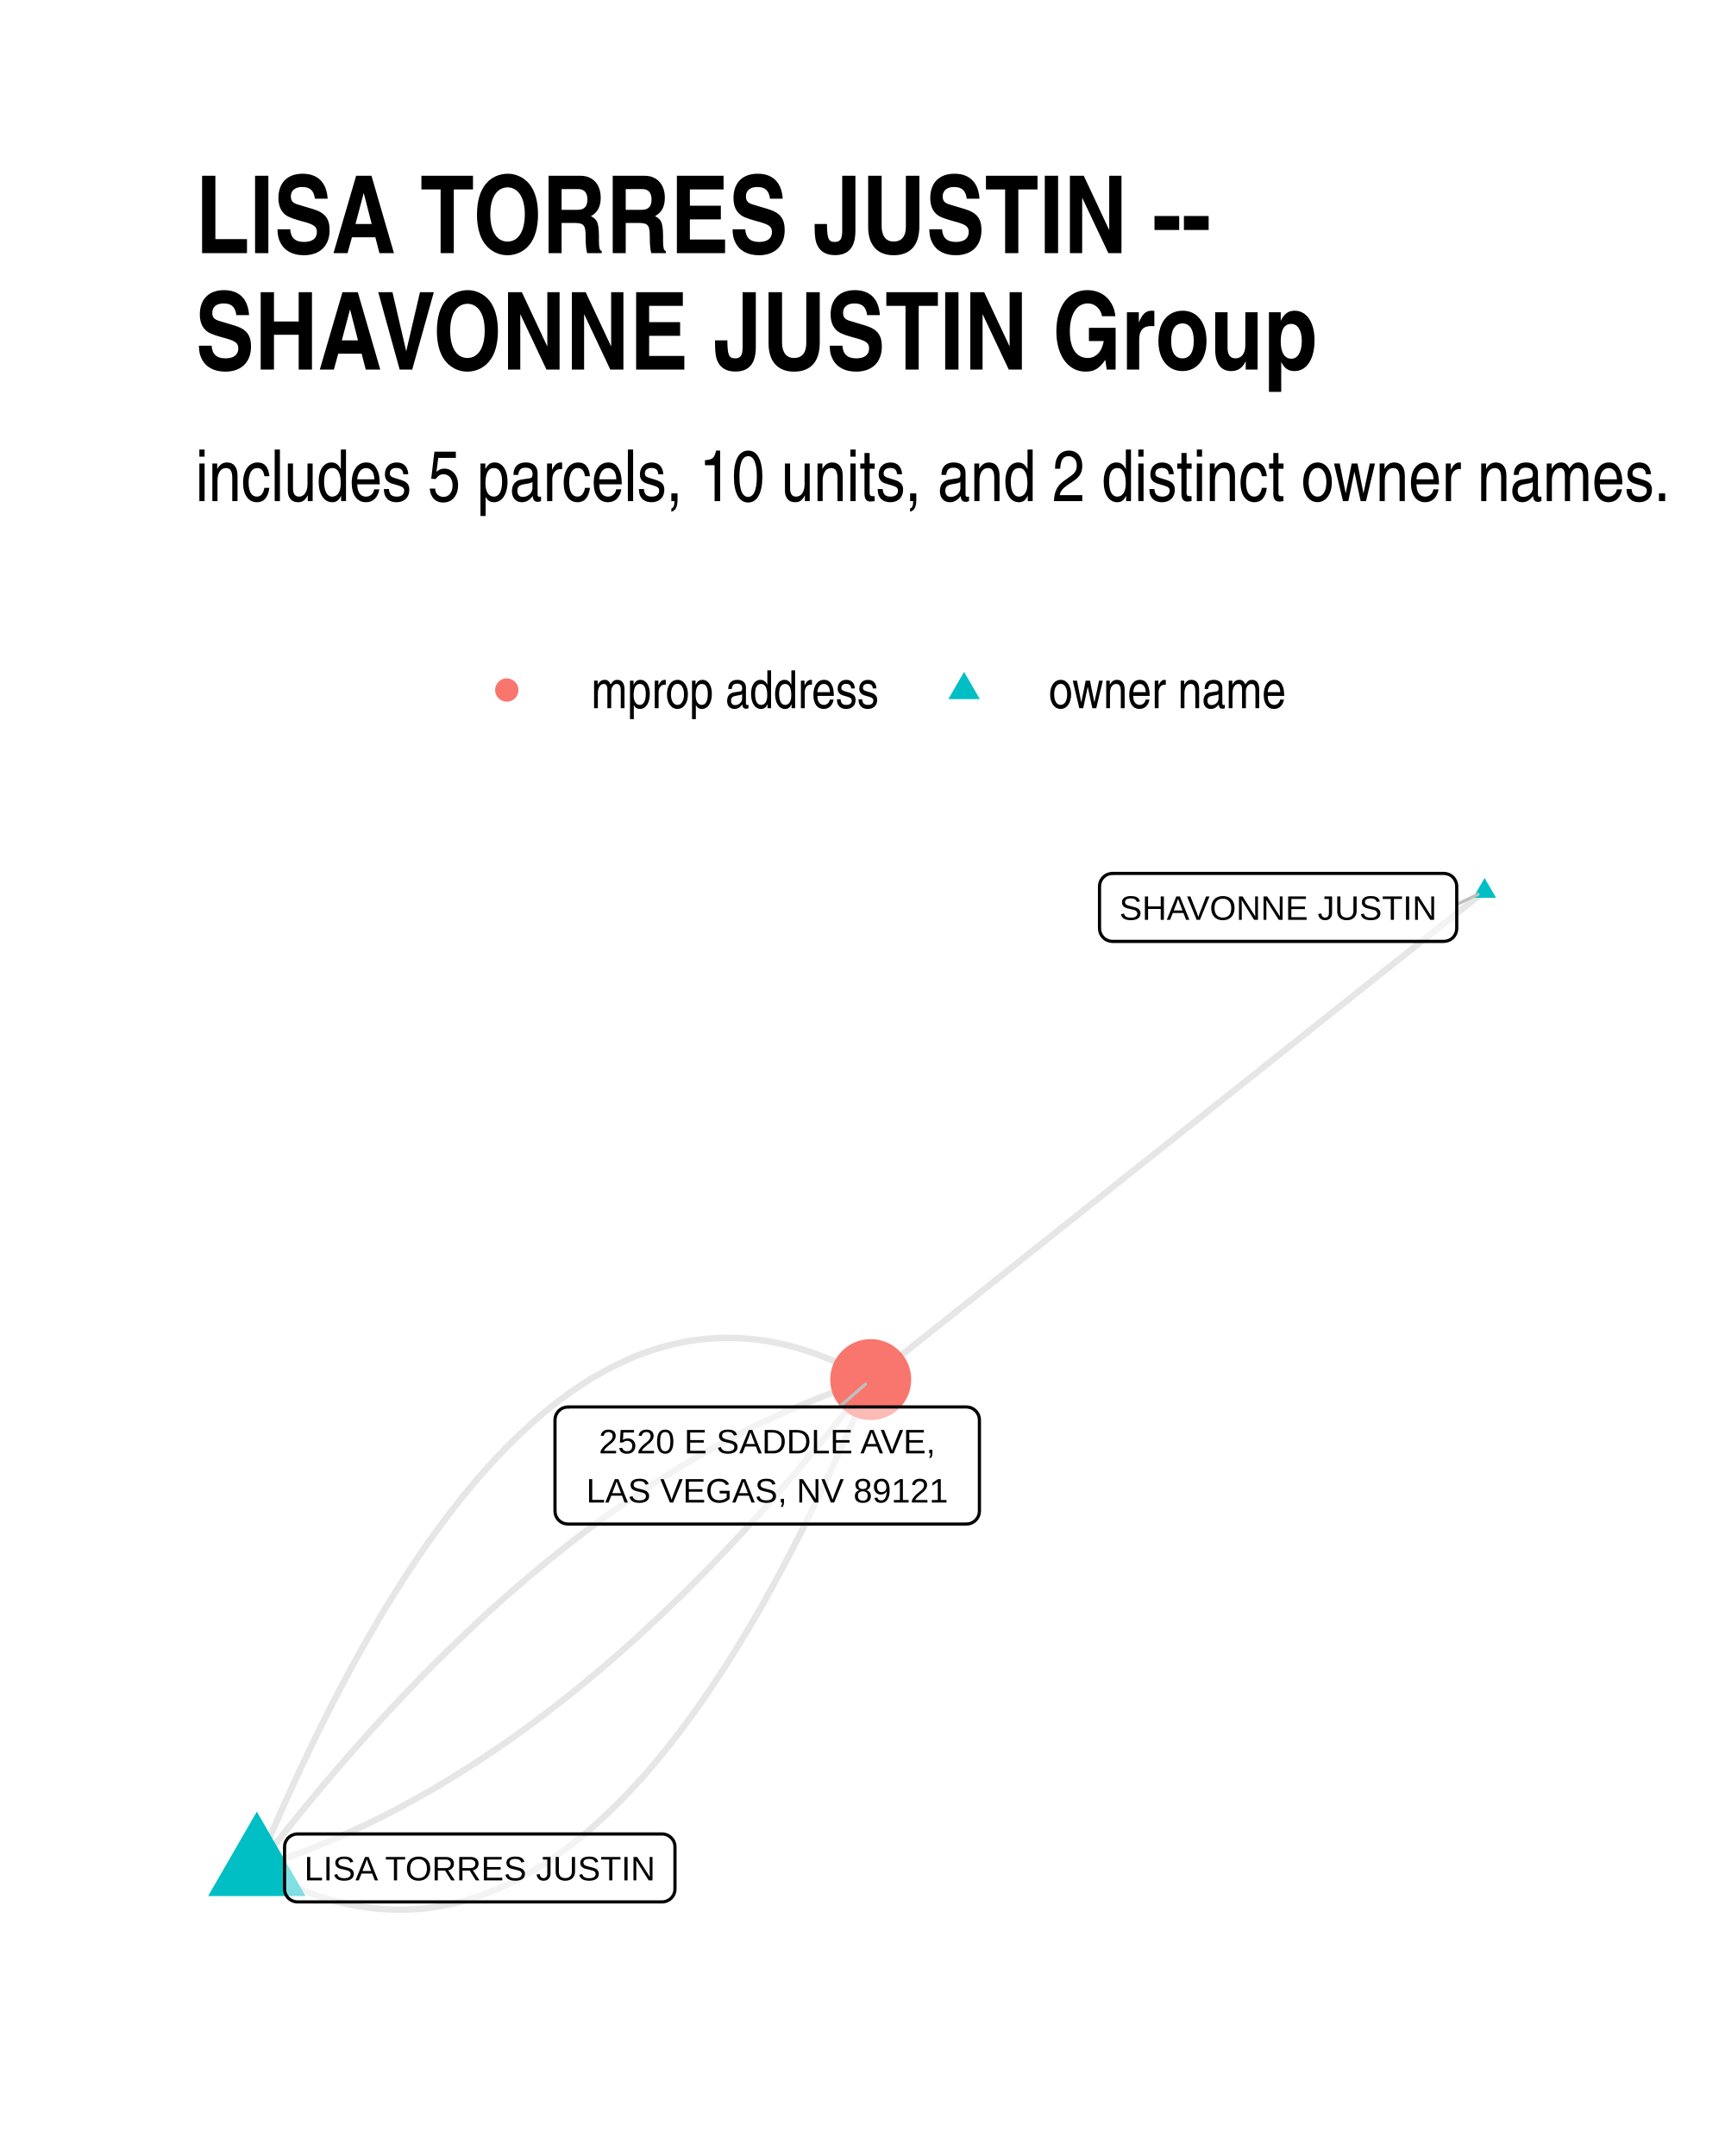
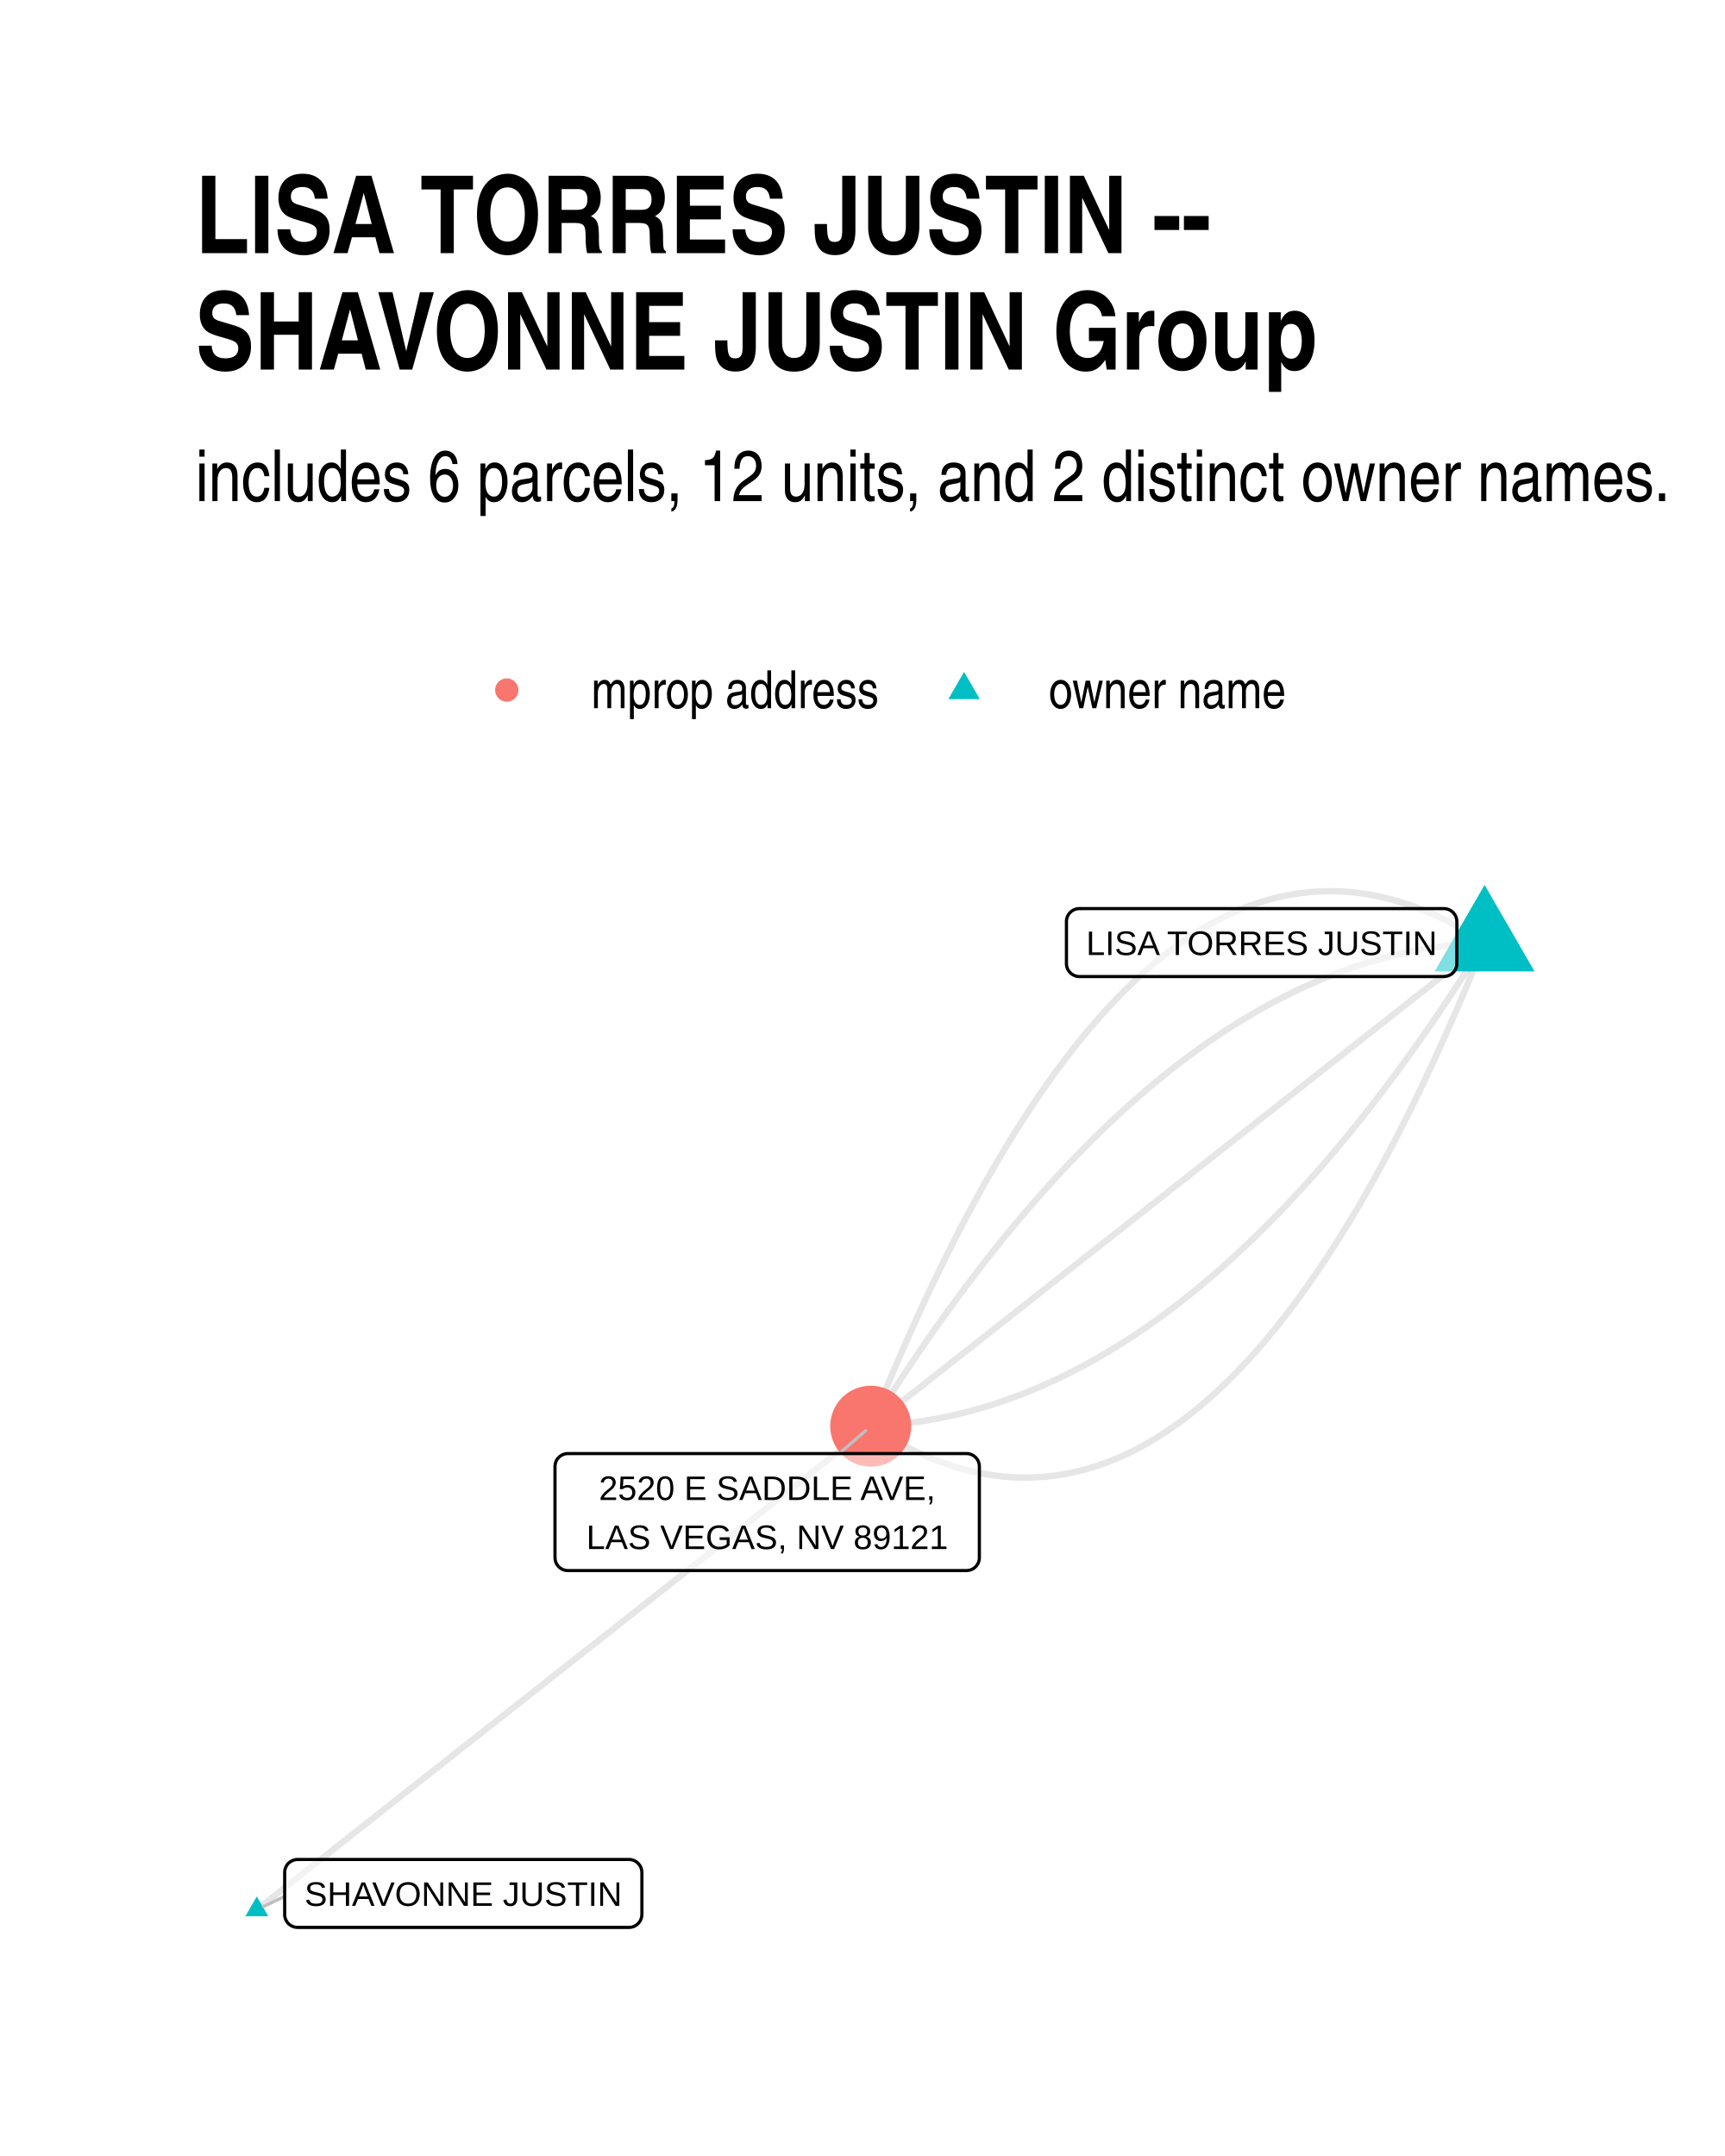
<svg xmlns="http://www.w3.org/2000/svg" width="384" height="480" class="svglite" viewBox="0 0 288 360">
  <defs>
    <style>.svglite line,.svglite polyline,.svglite polygon,.svglite path,.svglite circle{fill:none;stroke:#000000;stroke-linecap:round;stroke-linejoin:round;stroke-miterlimit:10.00}.svglite text{white-space:pre}</style>
  </defs>
  <rect width="100%" height="100%" style="stroke-linecap:round;stroke-linejoin:round;stroke-miterlimit:10.00;stroke:none;fill:#FFFFFF" />
  <defs>
    <clipPath id="cpMC4wMHwyODguMDB8MC4wMHwzNjAuMDA=">
      <path d="M0 0h288v360H0z" />
    </clipPath>
  </defs>
  <g clip-path="url(#cpMC4wMHwyODguMDB8MC4wMHwzNjAuMDA=)">
    <path d="M0 0h288v360H0z" style="stroke-width:1.07;stroke:none;fill:#FFFFFF" />
  </g>
  <defs>
    <clipPath id="cpMzIuNjN8MjU4LjExfDE0MC4zMHwzMjcuMzc=">
      <path d="M32.63 140.3h225.48v187.07H32.63z" />
    </clipPath>
  </defs>
  <g clip-path="url(#cpMzIuNjN8MjU4LjExfDE0MC4zMHwzMjcuMzc=)">
-     <path d="m247.86 148.81-1.03.82-1.04.82-1.03.83-1.04.82-1.03.82-1.04.83-1.03.82-1.04.83-1.03.82-1.04.82-1.04.83-1.03.82-1.04.83-1.03.82-1.04.82-1.03.83-1.04.82-1.03.82-1.04.83-1.03.82-1.04.83-1.03.82-1.04.82-1.03.83-1.04.82-1.03.82-1.04.83-1.03.82-1.04.83-1.04.82-1.03.82-1.04.83-1.03.82-1.04.83-1.03.82-1.04.82-1.03.83-1.04.82-1.03.82-1.04.83-1.03.82-1.04.83-1.03.82-1.04.82-1.03.83-1.04.82-1.04.82-1.03.83-1.04.82-1.03.83-1.04.82-1.03.82-1.04.83-1.03.82-1.04.83-1.03.82-1.04.82-1.03.83-1.04.82-1.03.82-1.04.83-1.03.82-1.04.83-1.03.82-1.04.82-1.04.83-1.03.82-1.04.82-1.03.83-1.04.82-1.03.83-1.04.82-1.03.82-1.04.83-1.03.82-1.04.83-1.03.82-1.04.82-1.03.83-1.04.82-1.03.82-1.04.83-1.04.82-1.03.83-1.04.82-1.03.82-1.04.83-1.03.82-1.04.82-1.03.83-1.04.82-1.03.83-1.04.82-1.03.82-1.04.83-1.03.82-1.04.83-1.03.82-1.04.82M42.88 311.9l1.11.63 1.12.6 1.11.56 1.11.54 1.11.51 1.11.48 1.11.45 1.1.42 1.1.39 1.11.37 1.09.33 1.1.3 1.1.27 1.09.24 1.1.22 1.09.18 1.09.15 1.09.13 1.08.09 1.09.07 1.08.03 1.08.01 1.08-.02 1.08-.06 1.08-.08 1.07-.11 1.08-.15 1.07-.17 1.07-.2 1.07-.23 1.06-.26 1.07-.29 1.06-.32 1.06-.35 1.06-.38 1.06-.41 1.06-.44 1.05-.47 1.06-.49 1.05-.53 1.05-.56 1.05-.59 1.04-.61 1.05-.65 1.04-.67 1.04-.71 1.04-.73 1.04-.77 1.04-.79 1.04-.83 1.03-.85 1.03-.88 1.03-.91 1.03-.95 1.03-.97 1.02-1 1.03-1.03 1.02-1.06 1.02-1.09 1.02-1.12 1.01-1.15 1.02-1.18 1.01-1.21 1.02-1.24 1.01-1.26 1.01-1.3 1-1.33 1.01-1.36 1-1.38 1-1.42 1-1.44 1-1.48 1-1.5 1-1.54.99-1.56.99-1.6.99-1.62.99-1.65.99-1.68.99-1.72.98-1.74.98-1.77.98-1.8.98-1.83.98-1.86.98-1.89.97-1.92.97-1.95.97-1.98.97-2.01.97-2.04.97-2.06.96-2.1.96-2.13.96-2.15.96-2.19.96-2.22.96-2.24.95-2.28" style="stroke-width:1.07;stroke:#000000;stroke-opacity:0.10;stroke-linecap:butt" />
-     <path d="m42.88 311.9 1.06-.34 1.06-.35 1.06-.36 1.06-.37 1.06-.38 1.06-.39 1.06-.4 1.06-.4 1.06-.42 1.05-.43 1.06-.44 1.06-.45 1.05-.46 1.06-.47 1.05-.47 1.06-.49 1.05-.5 1.05-.51 1.06-.51 1.05-.53 1.05-.54 1.05-.55 1.05-.55 1.05-.57 1.05-.58 1.05-.58 1.04-.6 1.05-.61 1.05-.61 1.05-.63 1.04-.64 1.05-.64 1.04-.66 1.05-.66 1.04-.68 1.04-.68 1.04-.7 1.05-.7 1.04-.72 1.04-.72 1.04-.74 1.04-.74 1.04-.76 1.04-.76 1.03-.78 1.04-.78 1.04-.79 1.03-.81 1.04-.81 1.04-.83 1.03-.83 1.03-.84 1.04-.86 1.03-.86 1.03-.87 1.04-.88 1.03-.9 1.03-.9 1.03-.91 1.03-.92 1.03-.94 1.03-.94 1.02-.95 1.03-.96 1.03-.97 1.03-.99 1.02-.99 1.03-1 1.02-1.01 1.03-1.02 1.02-1.03 1.02-1.04 1.03-1.05 1.02-1.06 1.02-1.07 1.02-1.08 1.02-1.1 1.02-1.1 1.02-1.11 1.02-1.11 1.02-1.13 1.01-1.14 1.02-1.15 1.02-1.16 1.01-1.17 1.02-1.18 1.01-1.19 1.02-1.2 1.01-1.21 1.02-1.22 1.01-1.22 1.01-1.24 1.01-1.25 1.01-1.26 1.01-1.27 1.01-1.27 1.01-1.29 1.01-1.3 1.01-1.31" style="stroke-width:1.07;stroke:#000000;stroke-opacity:0.10;stroke-linecap:butt" />
-     <path d="m42.88 311.9 1.01-1.31 1-1.29 1.01-1.29 1.01-1.28 1.01-1.27 1.02-1.26 1.01-1.24 1.01-1.24 1.01-1.23 1.01-1.22 1.02-1.21 1.01-1.2 1.02-1.19 1.01-1.18 1.02-1.16 1.02-1.16 1.01-1.15 1.02-1.14 1.02-1.13 1.02-1.12 1.02-1.11 1.02-1.1 1.02-1.09 1.02-1.08 1.02-1.07 1.02-1.06 1.02-1.05 1.03-1.05 1.02-1.03 1.03-1.02 1.02-1.01 1.03-1 1.02-.99 1.03-.98 1.03-.97 1.02-.97 1.03-.95 1.03-.94 1.03-.93 1.03-.92 1.03-.92 1.03-.9 1.03-.89 1.03-.89 1.04-.87 1.03-.86 1.03-.85 1.04-.85 1.03-.83 1.04-.83 1.03-.81 1.04-.8 1.04-.8 1.03-.78 1.04-.78 1.04-.76 1.04-.75 1.04-.75 1.04-.73 1.04-.73 1.04-.71 1.04-.71 1.05-.69 1.04-.69 1.04-.67 1.05-.67 1.04-.66 1.05-.64 1.04-.64 1.05-.62 1.04-.62 1.05-.61 1.05-.59 1.05-.59 1.05-.58 1.05-.56 1.05-.56 1.05-.55 1.05-.54 1.05-.52 1.05-.52 1.06-.51 1.05-.5 1.05-.48 1.06-.48 1.05-.47 1.06-.46 1.06-.45 1.05-.43 1.06-.43 1.06-.42 1.06-.41 1.06-.4 1.05-.39 1.06-.38 1.07-.37 1.06-.36 1.06-.35 1.06-.34" style="stroke-width:1.07;stroke:#000000;stroke-opacity:0.10;stroke-linecap:butt" />
-     <path d="m42.88 311.9.95-2.27.96-2.25.95-2.22.96-2.18.97-2.16.96-2.13.96-2.09.97-2.07.97-2.04.96-2.01.98-1.98.97-1.95.97-1.91.98-1.89.98-1.86.97-1.84.99-1.8.98-1.77.98-1.74.99-1.71.98-1.68.99-1.66.99-1.62 1-1.59.99-1.57 1-1.53.99-1.51 1-1.47 1-1.45 1.01-1.42 1-1.38 1.01-1.36 1-1.33 1.01-1.29 1.01-1.27 1.01-1.24 1.02-1.21 1.01-1.18 1.02-1.15 1.02-1.12 1.02-1.09 1.02-1.06 1.03-1.03 1.02-1 1.03-.97 1.03-.94 1.03-.92 1.03-.88 1.03-.85 1.04-.83 1.03-.79 1.04-.76 1.04-.74 1.05-.7 1.04-.68 1.04-.65 1.05-.61 1.05-.59 1.05-.55 1.05-.53 1.05-.5 1.06-.47 1.06-.44 1.05-.41 1.07-.38 1.06-.34 1.06-.32 1.07-.3 1.06-.26 1.07-.23 1.07-.2 1.07-.17 1.08-.14 1.07-.12 1.08-.08 1.07-.05 1.08-.03 1.09.01 1.08.03 1.08.07 1.09.09 1.09.13 1.09.15 1.09.19 1.09.21 1.1.24 1.09.27 1.1.31 1.1.33 1.1.36 1.11.39 1.1.42 1.11.45 1.11.48 1.11.51 1.11.54 1.11.57 1.11.59 1.12.63" style="stroke-width:1.07;stroke:#000000;stroke-opacity:0.10;stroke-linecap:butt" />
-     <path d="m247.86 146.6 1.92 3.31h-3.83zM42.88 302.5l8.13 14.1H34.74z" style="stroke-width:0.71;stroke:none;fill:#00BFC4" />
-     <circle cx="145.37" cy="230.36" r="6.76" style="stroke-width:0.71;stroke:none;fill:#F8766D" />
-     <path d="m243.21 151.02 3.55-1.69m-106.64 85.6 4.38-3.81" style="stroke-width:0.53;stroke:#BFBFBF" />
-     <path d="M185.73 157.19h55.32-.08l.34-.02.34-.07.33-.12.3-.17.27-.22.23-.26.18-.3.14-.32.08-.33.03-.35h0V148h0l-.03-.35-.08-.33-.14-.32-.18-.3-.23-.26-.27-.22-.3-.17-.33-.12-.34-.07-.26-.02h-55.32l.26.02-.34-.02-.35.05-.33.09-.32.15-.28.2-.25.24-.21.28-.16.3-.11.33-.06.35-.01.17v7.03l.01-.18v.35l.06.35.11.33.16.3.21.28.25.24.28.2.32.15.33.09.35.05z" style="stroke-width:0.53;fill:#FFFFFF;fill-opacity:0.50" />
-     <text x="213.39" y="153.59" lengthAdjust="spacingAndGlyphs" style="font-size:5.69px;font-family:&quot;Liberation Sans&quot;" text-anchor="middle" textLength="52.44">SHAVONNE JUSTIN</text>
-     <path d="M49.67 317.57h60.86-.08l.34-.01.34-.07.33-.13.3-.17.27-.22.23-.26.19-.29.13-.32.09-.34.02-.35h0v-7.02h0l-.02-.35-.09-.34-.13-.32-.19-.29-.23-.26-.27-.22-.3-.18-.33-.12-.34-.07-.26-.01H49.67l.26.01-.35-.01-.34.04-.33.1-.32.15-.28.19-.26.24-.2.28-.17.31-.11.33-.05.34-.01.18v7.02l.01-.17v.35l.05.34.11.33.17.31.2.28.26.24.28.19.32.15.33.1.34.04z" style="stroke-width:0.53;fill:#FFFFFF;fill-opacity:0.50" />
-     <text x="80.1" y="313.97" lengthAdjust="spacingAndGlyphs" style="font-size:5.69px;font-family:&quot;Liberation Sans&quot;" text-anchor="middle" textLength="57.98">LISA TORRES JUSTIN</text>
-     <path d="M94.82 254.48h66.54l-.09-.01.35-.01.34-.07.32-.12.3-.18.27-.22.23-.26.19-.29.14-.32.08-.34.03-.34h0v-15.23h0l-.03-.34-.08-.34-.14-.32-.19-.29-.23-.26-.27-.22-.3-.18-.32-.12-.34-.07-.26-.02H94.82l.26.02-.35-.01-.34.04-.33.09-.32.15-.28.2-.26.24-.2.28-.17.31-.11.33-.05.34-.01.17v15.23l.01-.18v.35l.05.34.11.33.17.31.2.28.26.24.28.2.32.15.33.09.34.04z" style="stroke-width:0.53;fill:#FFFFFF;fill-opacity:0.50" />
-     <text x="128.09" y="242.68" lengthAdjust="spacingAndGlyphs" style="font-size:5.69px;font-family:&quot;Liberation Sans&quot;" text-anchor="middle" textLength="59.43">2520 E SADDLE AVE,</text>
-     <text x="128.09" y="250.88" lengthAdjust="spacingAndGlyphs" style="font-size:5.69px;font-family:&quot;Liberation Sans&quot;" text-anchor="middle" textLength="63.66">LAS VEGAS, NV 89121</text>
+     <path d="m247.86 157.39-1.12-.72-1.12-.69-1.12-.65-1.11-.62-1.12-.6-1.11-.56-1.11-.53-1.11-.49-1.11-.47-1.1-.44-1.11-.4-1.1-.37-1.1-.35-1.1-.31-1.1-.28-1.09-.24-1.1-.22-1.09-.19-1.09-.15-1.09-.12-1.08-.09-1.09-.07-1.08-.02h-1.08l-1.08.03-1.08.07-1.07.09-1.08.13-1.07.16-1.07.19-1.07.22-1.07.25-1.06.29-1.06.31-1.07.35-1.06.38-1.05.41-1.06.44-1.06.47-1.05.5-1.05.53-1.05.57-1.05.6-1.04.62-1.05.66-1.04.69-1.04.73-1.04.75-1.04.78-1.03.82-1.03.85-1.04.87-1.03.91-1.02.94-1.03.98-1.02 1-1.03 1.03-1.02 1.07-1.02 1.1-1.02 1.13-1.01 1.16-1.02 1.19-1.01 1.22-1.01 1.25-1.01 1.29-1.01 1.31-1 1.35-1 1.38-1.01 1.41-1 1.44-.99 1.47-1 1.51-1 1.53-.99 1.57-.99 1.6-.99 1.63-.99 1.66-.98 1.69-.99 1.72-.98 1.76-.98 1.78-.98 1.82-.98 1.85-.97 1.87-.97 1.92-.98 1.94-.97 1.97-.96 2-.97 2.04-.97 2.07-.96 2.1-.96 2.12-.96 2.17-.96 2.19-.95 2.22-.96 2.26-.95 2.28-.95 2.32-.95 2.35M42.88 318.87l1.03-.82 1.04-.81 1.03-.82 1.04-.81 1.03-.82 1.04-.81 1.03-.82 1.04-.81 1.03-.82 1.04-.82 1.04-.81 1.03-.82 1.04-.81 1.03-.82 1.04-.81 1.03-.82 1.04-.81 1.03-.82 1.04-.81 1.03-.82 1.04-.82 1.03-.81 1.04-.82 1.03-.81 1.04-.82 1.03-.81 1.04-.82 1.03-.81 1.04-.82 1.04-.81 1.03-.82 1.04-.82 1.03-.81 1.04-.82 1.03-.81 1.04-.82 1.03-.81 1.04-.82 1.03-.81 1.04-.82 1.03-.82 1.04-.81 1.03-.82 1.04-.81 1.03-.82 1.04-.81 1.04-.82 1.03-.81 1.04-.82 1.03-.81 1.04-.82 1.03-.82 1.04-.81 1.03-.82 1.04-.81 1.03-.82 1.04-.81 1.03-.82 1.04-.81 1.03-.82 1.04-.81 1.03-.82 1.04-.82 1.04-.81 1.03-.82 1.04-.81 1.03-.82 1.04-.81 1.03-.82 1.04-.81 1.03-.82 1.04-.81 1.03-.82 1.04-.82 1.03-.81 1.04-.82 1.03-.81 1.04-.82 1.03-.81 1.04-.82 1.04-.81 1.03-.82 1.04-.81 1.03-.82 1.04-.82 1.03-.81 1.04-.82 1.03-.81 1.04-.82 1.03-.81 1.04-.82 1.03-.81 1.04-.82 1.03-.82 1.04-.81 1.03-.82 1.04-.81 1.04-.82 1.03-.81" style="stroke-width:1.07;stroke:#000000;stroke-opacity:0.10;stroke-linecap:butt" />
+     <path d="m247.86 157.39-1.08.05-1.07.06-1.08.08-1.08.1-1.07.11-1.07.13-1.08.14-1.07.16-1.07.17-1.07.19-1.07.21-1.07.22-1.07.24-1.07.25-1.06.27-1.07.28-1.06.3-1.06.32-1.07.33-1.06.34-1.06.37-1.06.37-1.06.4-1.06.41-1.05.42-1.06.44-1.06.46-1.05.47-1.05.48-1.06.51-1.05.52-1.05.53-1.05.55-1.05.57-1.05.58-1.05.59-1.04.62-1.05.62-1.04.65-1.05.66-1.04.67-1.04.69-1.05.71-1.04.72-1.04.74-1.03.75-1.04.77-1.04.78-1.04.8-1.03.82-1.04.83-1.03.85-1.03.86-1.03.88-1.03.89-1.03.91-1.03.93-1.03.94-1.03.95-1.02.98-1.03.98-1.03 1.01-1.02 1.02-1.02 1.03-1.02 1.05-1.03 1.07-1.02 1.08-1.01 1.1-1.02 1.11-1.02 1.13-1.02 1.14-1.01 1.16-1.02 1.18-1.01 1.19-1.02 1.2-1.01 1.23-1.01 1.23-1.01 1.26-1.01 1.27-1.01 1.28-1.01 1.3-1 1.32-1.01 1.33-1.01 1.35-1 1.36-1 1.38-1.01 1.39-1 1.41-1 1.43-1 1.44-1 1.46-1 1.47-.99 1.49-1 1.5-1 1.52-.99 1.54-.99 1.55-1 1.57-.99 1.58" style="stroke-width:1.07;stroke:#000000;stroke-opacity:0.10;stroke-linecap:butt" />
+     <path d="m247.86 157.39-1.03.81-1.04.82-1.03.81-1.04.82-1.03.81-1.04.82-1.03.82-1.04.81-1.03.82-1.04.81-1.04.82-1.03.81-1.04.82-1.03.82-1.04.81-1.03.82-1.04.81-1.03.82-1.04.81-1.03.82-1.04.82-1.03.81-1.04.82-1.03.81-1.04.82-1.03.81-1.04.82-1.03.82-1.04.81-1.04.82-1.03.81-1.04.82-1.03.81-1.04.82-1.03.81-1.04.82-1.03.82-1.04.81-1.03.82-1.04.81-1.03.82-1.04.81-1.03.82-1.04.82-1.03.81-1.04.82-1.04.81-1.03.82-1.04.81-1.03.82-1.04.82-1.03.81-1.04.82-1.03.81-1.04.82-1.03.81-1.04.82-1.03.82-1.04.81-1.03.82-1.04.81-1.03.82-1.04.81-1.03.82-1.04.81-1.04.82-1.03.82-1.04.81-1.03.82-1.04.81-1.03.82-1.04.81-1.03.82-1.04.82-1.03.81-1.04.82-1.03.81-1.04.82-1.03.81-1.04.82-1.03.82-1.04.81-1.04.82-1.03.81-1.04.82-1.03.81-1.04.82-1.03.82-1.04.81-1.03.82-1.04.81-1.03.82-1.04.81-1.03.82-1.04.81-1.03.82-1.04.82-1.03.81-1.04.82" style="stroke-width:1.07;stroke:#000000;stroke-opacity:0.10;stroke-linecap:butt" />
+     <path d="m247.86 157.39-.99 1.58-.99 1.57-1 1.55-.99 1.53-1 1.52-.99 1.5-1 1.49-1 1.48-1 1.45-1 1.44-1 1.43-1 1.41-1 1.39-1.01 1.38-1 1.37-1.01 1.34-1 1.33-1.01 1.32-1.01 1.3-1.01 1.29-1.01 1.27-1.01 1.25-1.01 1.24-1.01 1.22-1.01 1.21-1.02 1.19-1.01 1.17-1.02 1.16-1.02 1.15-1.01 1.13-1.02 1.11-1.02 1.1-1.02 1.08-1.02 1.06-1.02 1.05-1.03 1.04-1.02 1.02-1.03 1-1.02.99-1.03.97-1.03.96-1.02.94-1.03.92-1.03.91-1.03.9-1.04.87-1.03.87-1.03.84-1.04.83-1.03.82-1.04.8-1.03.78-1.04.77-1.04.76-1.04.73-1.04.73-1.04.7-1.05.69-1.04.68-1.04.66-1.05.64-1.04.63-1.05.61-1.05.6-1.05.58-1.05.56-1.05.55-1.05.54-1.05.52-1.05.5-1.06.49-1.05.47-1.06.45-1.05.44-1.06.43-1.06.41-1.06.39-1.06.38-1.06.36-1.06.35-1.06.33-1.07.31-1.06.3-1.07.29-1.06.26-1.07.26-1.07.23-1.06.23-1.07.2-1.08.19-1.07.18-1.07.15-1.07.15-1.08.12-1.07.12-1.08.09-1.07.08-1.08.07-1.08.05" style="stroke-width:1.07;stroke:#000000;stroke-opacity:0.10;stroke-linecap:butt" />
+     <path d="m247.86 157.39-.95 2.35-.95 2.31-.95 2.29-.95 2.25-.96 2.23-.96 2.19-.96 2.16-.96 2.13-.96 2.1-.97 2.06-.96 2.04-.97 2-.97 1.98-.97 1.94-.98 1.91-.97 1.88-.98 1.85-.98 1.81-.98 1.79-.98 1.75-.98 1.73-.99 1.69-.99 1.66-.99 1.63-.99 1.59-.99 1.57-1 1.54-.99 1.5-1 1.47-1 1.44-1 1.41-1.01 1.38-1 1.35-1.01 1.32-1.01 1.28-1.01 1.25-1.01 1.23-1.01 1.19-1.02 1.16-1.02 1.13-1.02 1.09-1.02 1.07-1.02 1.03-1.03 1.01-1.02.97-1.03.94-1.03.91-1.03.88-1.04.85-1.03.81-1.04.79-1.04.75-1.04.72-1.04.69-1.04.66-1.05.63-1.05.59-1.05.57-1.05.53-1.05.51-1.06.47-1.05.44-1.06.41-1.06.38-1.06.34-1.07.32-1.06.28-1.07.25-1.07.22-1.07.19-1.07.16-1.07.13-1.08.1-1.08.06-1.08.04h-1.08l-1.08-.03-1.09-.06-1.08-.09-1.09-.13-1.09-.15-1.09-.18-1.09-.22-1.1-.25-1.1-.28-1.1-.31-1.1-.34-1.1-.37-1.1-.41-1.11-.43-1.11-.47-1.11-.5-1.11-.53-1.11-.56-1.11-.59-1.12-.62-1.12-.66-1.12-.69-1.12-.71" style="stroke-width:1.07;stroke:#000000;stroke-opacity:0.10;stroke-linecap:butt" />
+     <path d="m247.86 147.76 8.34 14.44h-16.68zM42.88 316.66l1.91 3.31h-3.83z" style="stroke-width:0.71;stroke:none;fill:#00BFC4" />
+     <circle cx="145.37" cy="238.14" r="6.76" style="stroke-width:0.71;stroke:none;fill:#F8766D" />
+     <path d="m47.53 316.65-3.55 1.7m96.14-75.64 4.38-3.81" style="stroke-width:0.53;stroke:#BFBFBF" />
+     <path d="M180.21 163.06h60.86-.09l.35-.02.34-.07.32-.12.31-.17.26-.22.23-.26.19-.3.14-.32.08-.33.03-.35h0v-7.03h0l-.03-.34-.08-.34-.14-.32-.19-.29-.23-.26-.26-.22-.31-.18-.32-.12-.34-.07-.26-.02h-60.86l.26.02-.35-.02-.35.05-.33.09-.31.15-.29.2-.25.24-.21.28-.16.31-.11.33-.06.34v7.2-.17.34l.06.35.11.33.16.3.21.28.25.24.29.2.31.15.33.1.35.04z" style="stroke-width:0.53;fill:#FFFFFF;fill-opacity:0.50" />
+     <text x="210.64" y="159.46" lengthAdjust="spacingAndGlyphs" style="font-size:5.69px;font-family:&quot;Liberation Sans&quot;" text-anchor="middle" textLength="57.98">LISA TORRES JUSTIN</text>
+     <path d="M49.69 321.83h55.32-.09l.35-.01.34-.07.32-.12.3-.18.27-.22.23-.26.19-.29.13-.32.09-.34.03-.35h0v-7.02h0l-.03-.35-.09-.34-.13-.32-.19-.29-.23-.26-.27-.22-.3-.18-.32-.12-.34-.07-.26-.01H49.69l.26.01-.35-.01-.34.04-.34.1-.31.15-.29.19-.25.24-.21.28-.16.31-.11.33-.06.34v7.2-.17.35l.06.34.11.33.16.31.21.28.25.24.29.19.31.15.34.1.34.04z" style="stroke-width:0.53;fill:#FFFFFF;fill-opacity:0.50" />
+     <text x="77.35" y="318.23" lengthAdjust="spacingAndGlyphs" style="font-size:5.69px;font-family:&quot;Liberation Sans&quot;" text-anchor="middle" textLength="52.44">SHAVONNE JUSTIN</text>
+     <path d="M94.82 262.25h66.53-.08l.34-.02.35-.07.32-.12.3-.17.27-.22.23-.26.19-.3.13-.32.09-.33.02-.35h0v-15.22h0l-.02-.35-.09-.34-.13-.32-.19-.29-.23-.26-.27-.22-.3-.17-.32-.13-.35-.07-.26-.01H94.82l.26.01-.35-.01-.34.04-.34.1-.31.15-.29.2-.25.24-.21.27-.16.31-.11.33-.05.34-.01.18v15.22l.01-.17v.34l.05.35.11.33.16.3.21.28.25.24.29.2.31.15.34.1.34.04z" style="stroke-width:0.53;fill:#FFFFFF;fill-opacity:0.50" />
+     <text x="128.09" y="250.46" lengthAdjust="spacingAndGlyphs" style="font-size:5.69px;font-family:&quot;Liberation Sans&quot;" text-anchor="middle" textLength="59.43">2520 E SADDLE AVE,</text>
+     <text x="128.09" y="258.65" lengthAdjust="spacingAndGlyphs" style="font-size:5.69px;font-family:&quot;Liberation Sans&quot;" text-anchor="middle" textLength="63.66">LAS VEGAS, NV 89121</text>
  </g>
  <g clip-path="url(#cpMC4wMHwyODguMDB8MC4wMHwzNjAuMDA=)">
    <circle cx="84.61" cy="115.22" r="1.95" style="stroke-width:0.71;stroke:none;fill:#F8766D" />
    <path d="m160.96 112.18 2.63 4.56h-5.26z" style="stroke-width:0.71;stroke:none;fill:#00BFC4" />
    <text x="98.72" y="118.25" lengthAdjust="spacingAndGlyphs" style="font-size:8.80px;font-family:&quot;Liberation Sans Narrow&quot;" textLength="48.12">mprop address</text>
    <text x="175.08" y="118.25" lengthAdjust="spacingAndGlyphs" style="font-size:8.80px;font-family:&quot;Liberation Sans Narrow&quot;" textLength="39.69">owner name</text>
-     <text x="32.63" y="83.67" lengthAdjust="spacingAndGlyphs" style="font-size:12.00px;font-family:&quot;Liberation Sans Narrow&quot;" textLength="246.76">includes 5 parcels, 10 units, and 2 distinct owner names.</text>
+     <text x="32.63" y="83.67" lengthAdjust="spacingAndGlyphs" style="font-size:12.00px;font-family:&quot;Liberation Sans Narrow&quot;" textLength="246.76">includes 6 parcels, 12 units, and 2 distinct owner names.</text>
    <text x="32.63" y="42.27" lengthAdjust="spacingAndGlyphs" style="font-size:18.00px;font-weight:bold;font-family:&quot;Liberation Sans Narrow&quot;" textLength="168.94">LISA TORRES JUSTIN --</text>
    <text x="32.63" y="61.71" lengthAdjust="spacingAndGlyphs" style="font-size:18.00px;font-weight:bold;font-family:&quot;Liberation Sans Narrow&quot;" textLength="187.51">SHAVONNE JUSTIN Group</text>
  </g>
</svg>
